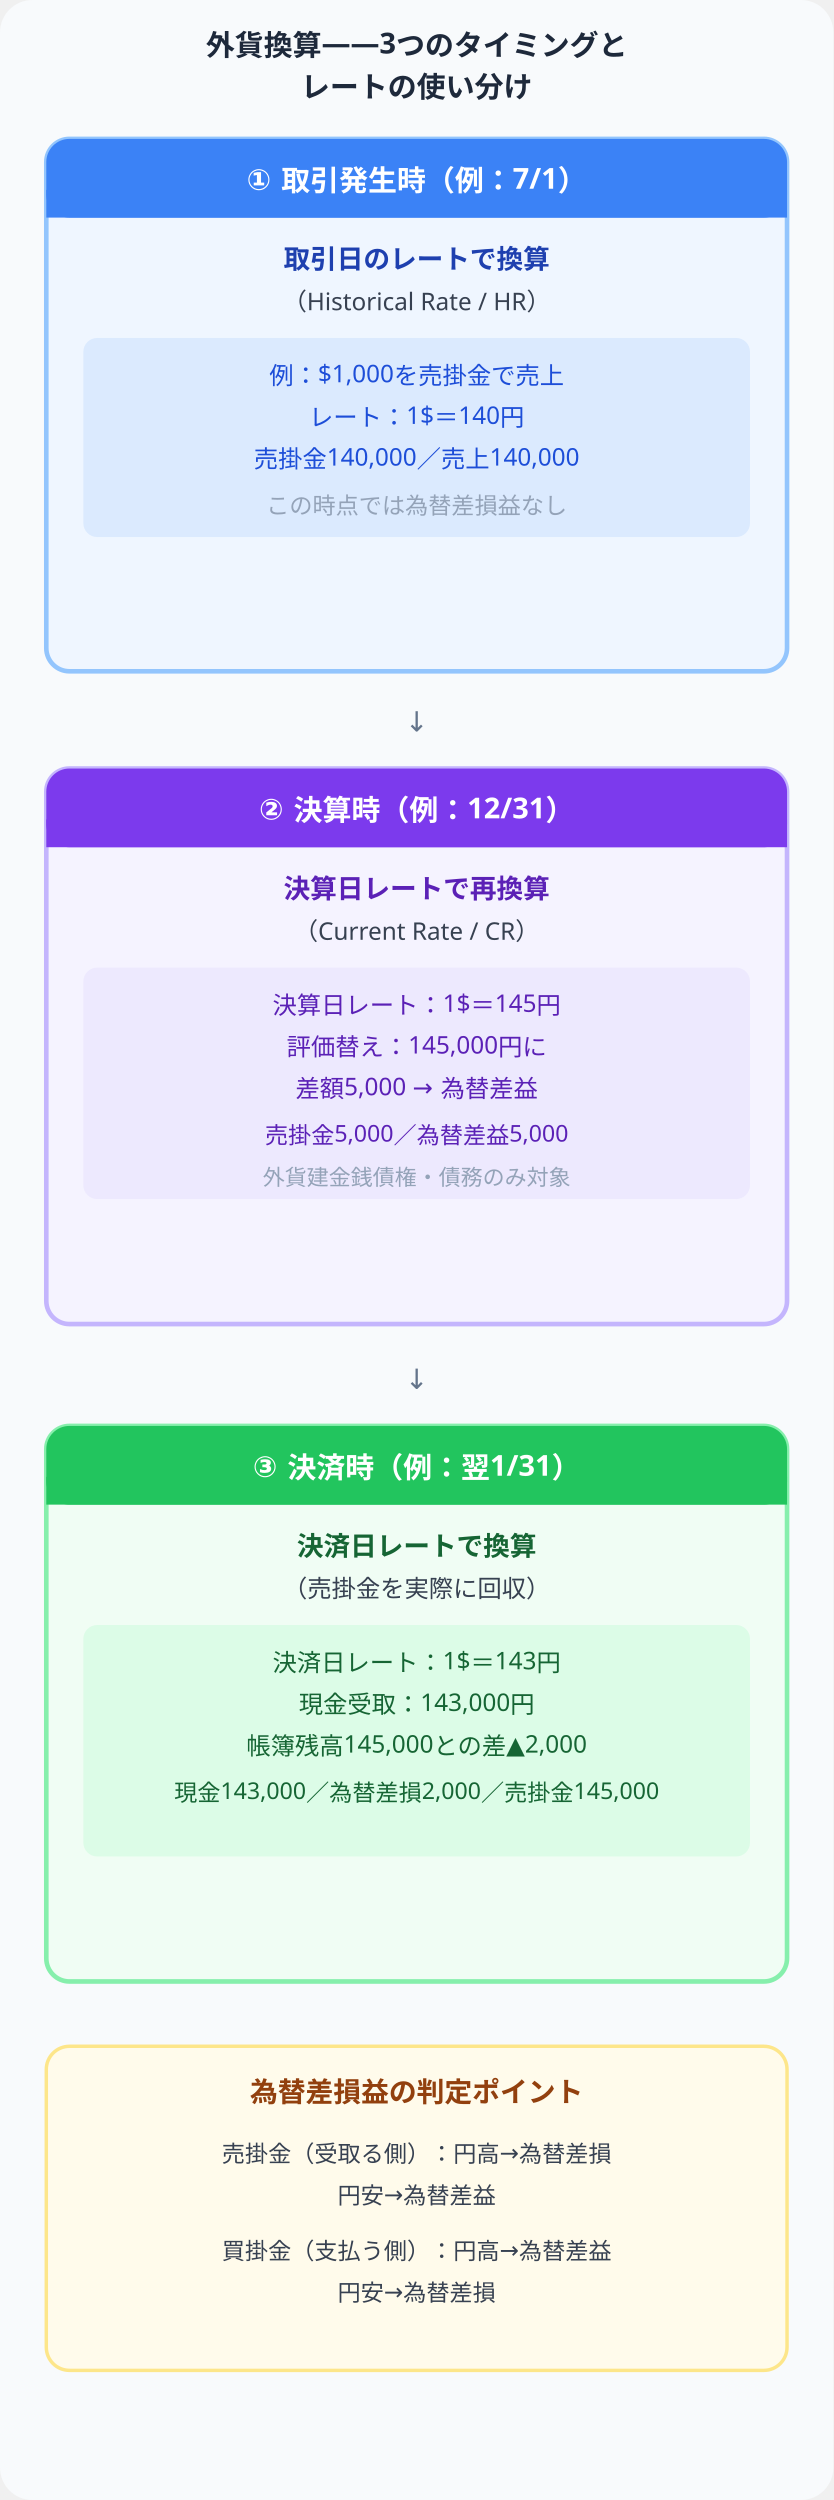
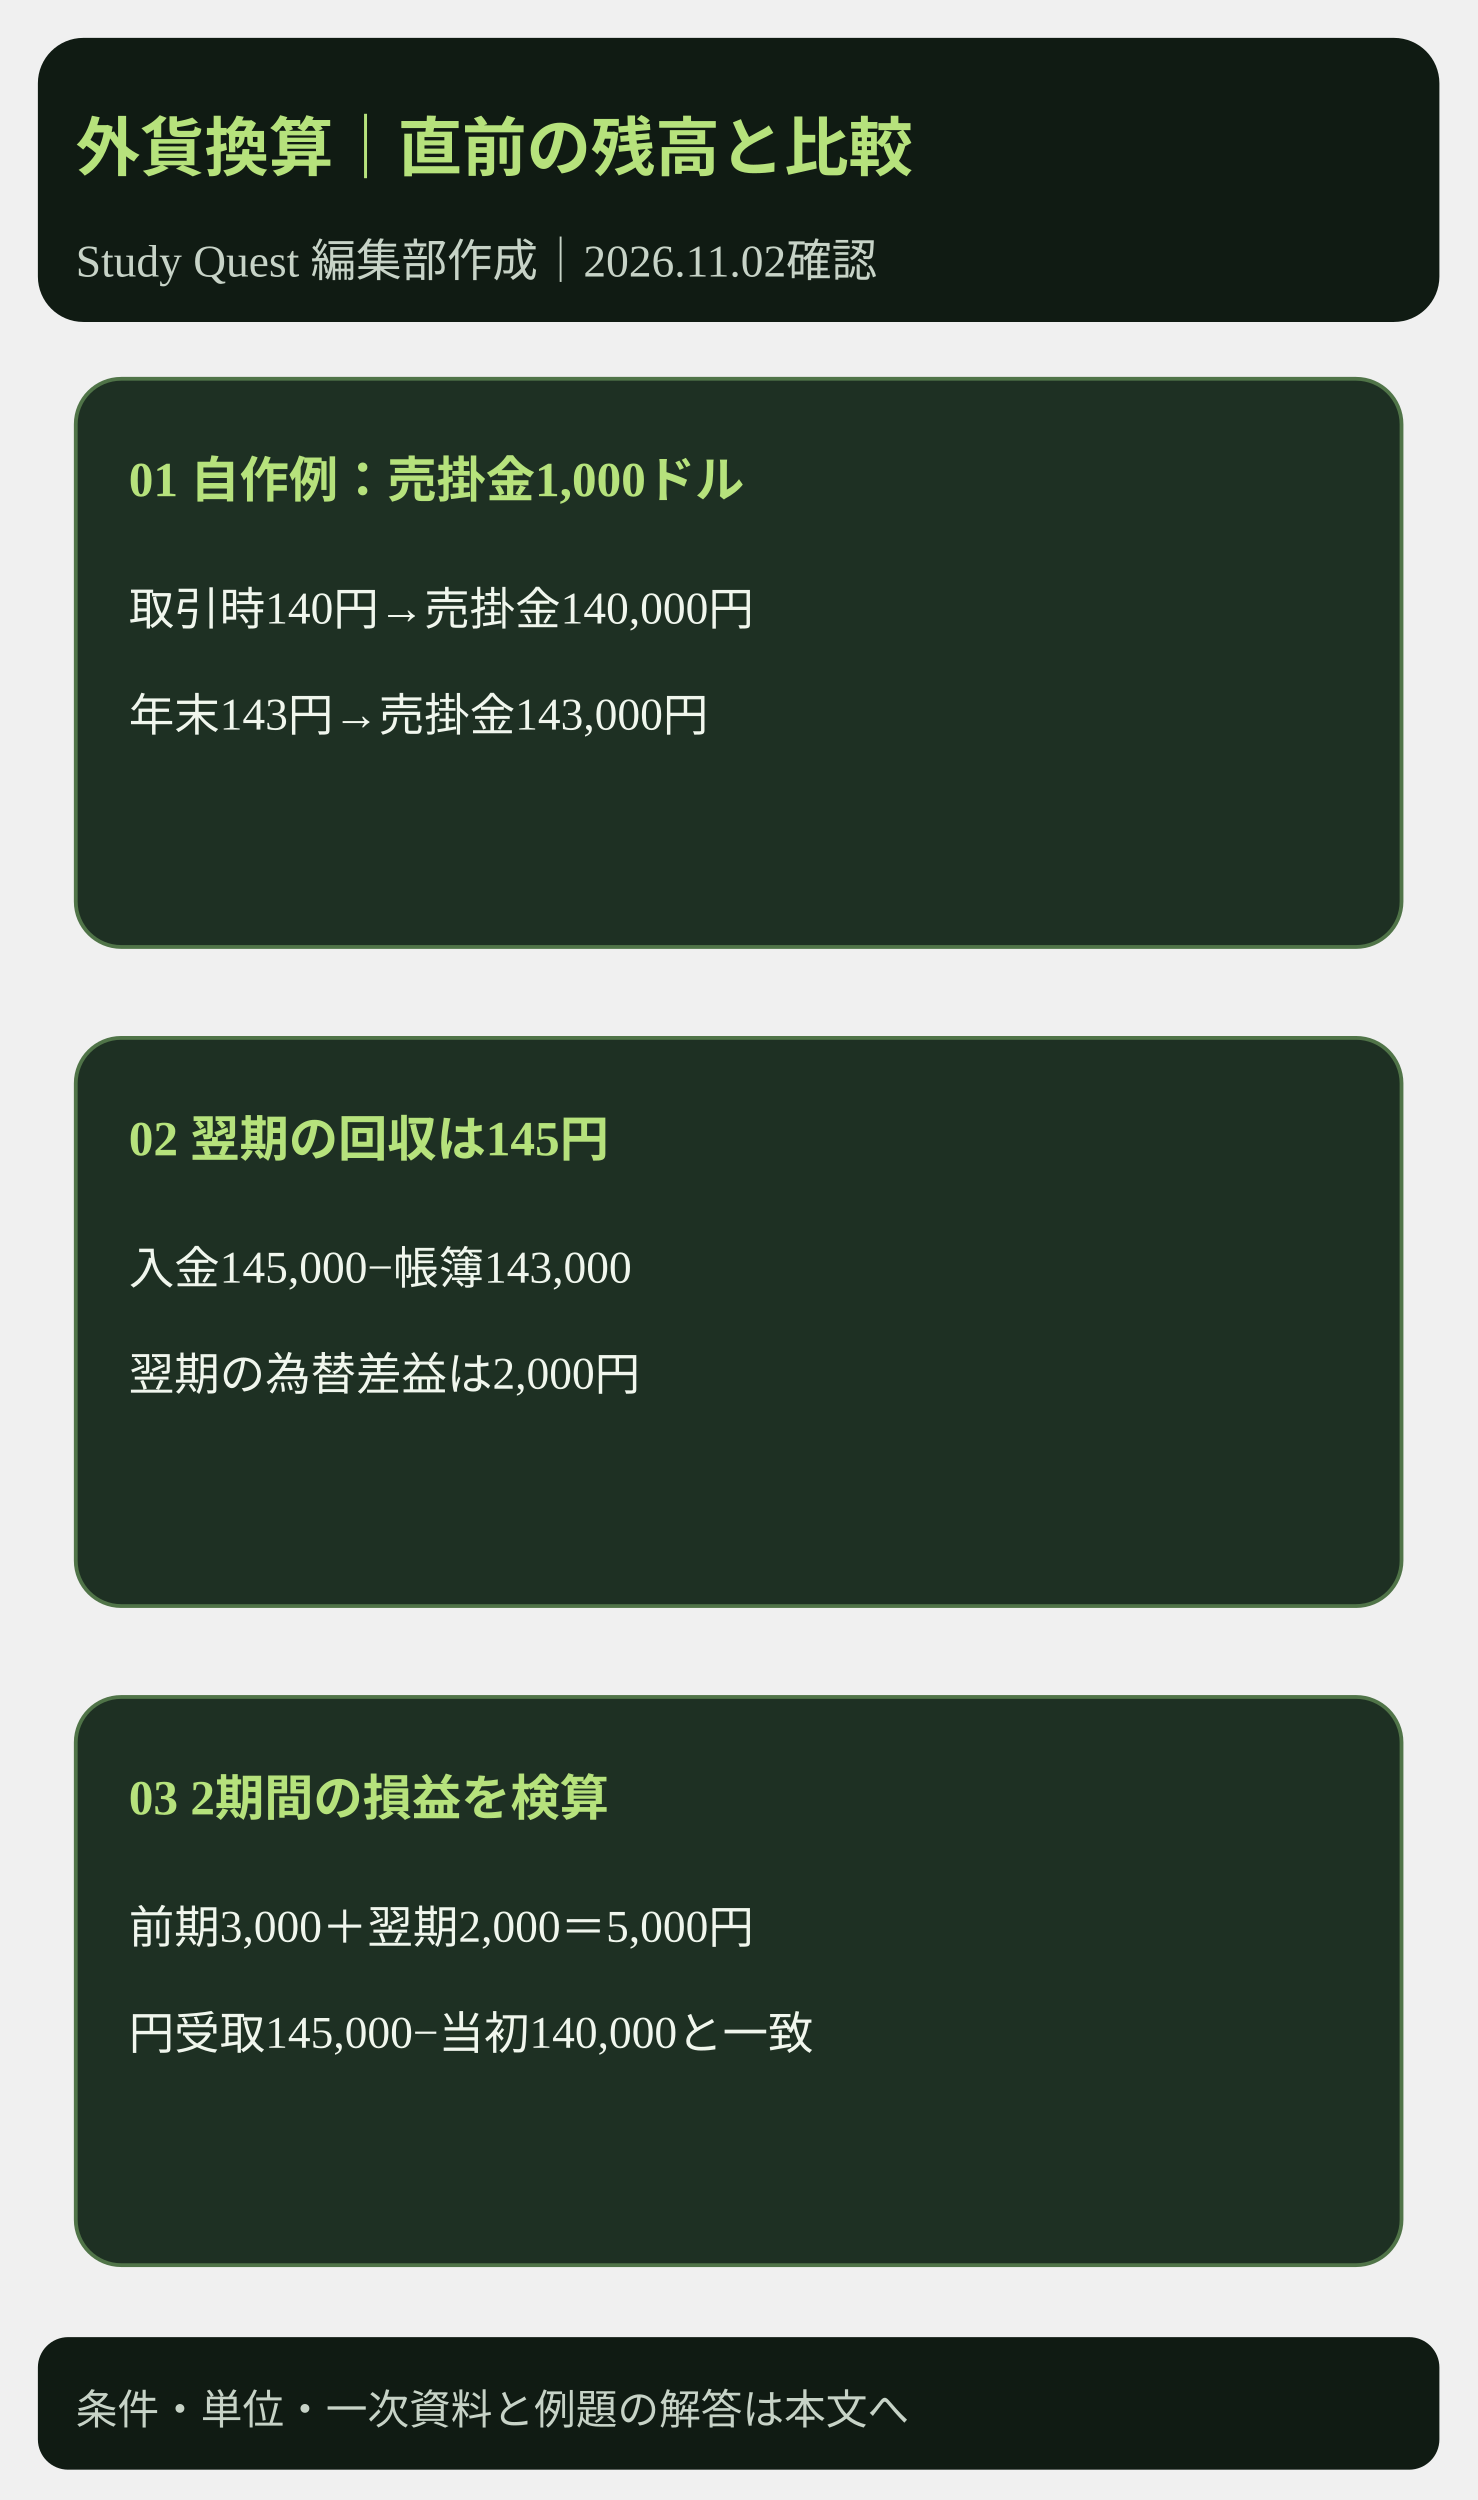
- <svg xmlns="http://www.w3.org/2000/svg" viewBox="0 0 360 1080" width="360" height="1080">
-   <defs>
-     <style>text { font-family: 'Noto Sans JP','Hiragino Sans',sans-serif; }</style>
-   </defs>
-   <rect width="360" height="1080" rx="14" fill="#F8FAFC" />
-   <text x="180" y="24" text-anchor="middle" font-size="12.5" font-weight="700" fill="#1E293B">外貨換算——3つのタイミングと</text>
-   <text x="180" y="42" text-anchor="middle" font-size="12.5" font-weight="700" fill="#1E293B">レートの使い分け</text>
-   <rect x="20" y="60" width="320" height="230" rx="10" fill="#EFF6FF" stroke="#93C5FD" stroke-width="2" />
-   <rect x="20" y="60" width="320" height="34" rx="10" fill="#3B82F6" />
-   <rect x="20" y="82" width="320" height="12" fill="#3B82F6" />
-   <text x="180" y="82" text-anchor="middle" font-size="12.5" font-weight="700" fill="#fff">① 取引発生時（例：7/1）</text>
-   <text x="180" y="116" text-anchor="middle" font-size="11.5" font-weight="700" fill="#1E40AF">取引日のレートで換算</text>
-   <text x="180" y="134" text-anchor="middle" font-size="10.5" fill="#374151">（Historical Rate / HR）</text>
-   <rect x="36" y="146" width="288" height="86" rx="6" fill="#DBEAFE" />
-   <text x="180" y="166" text-anchor="middle" font-size="10.5" fill="#1D4ED8">例：$1,000を売掛金で売上</text>
-   <text x="180" y="184" text-anchor="middle" font-size="10.5" fill="#1D4ED8">レート：1$＝140円</text>
-   <text x="180" y="202" text-anchor="middle" font-size="10.5" fill="#1D4ED8">売掛金140,000／売上140,000</text>
-   <text x="180" y="222" text-anchor="middle" font-size="10" fill="#94A3B8">この時点では為替差損益なし</text>
-   <text x="180" y="316" text-anchor="middle" font-size="12" fill="#64748B">↓</text>
-   <rect x="20" y="332" width="320" height="240" rx="10" fill="#F5F3FF" stroke="#C4B5FD" stroke-width="2" />
-   <rect x="20" y="332" width="320" height="34" rx="10" fill="#7C3AED" />
-   <rect x="20" y="354" width="320" height="12" fill="#7C3AED" />
-   <text x="180" y="354" text-anchor="middle" font-size="12.5" font-weight="700" fill="#fff">② 決算時（例：12/31）</text>
-   <text x="180" y="388" text-anchor="middle" font-size="11.5" font-weight="700" fill="#5B21B6">決算日レートで再換算</text>
-   <text x="180" y="406" text-anchor="middle" font-size="10.5" fill="#374151">（Current Rate / CR）</text>
-   <rect x="36" y="418" width="288" height="100" rx="6" fill="#EDE9FE" />
-   <text x="180" y="438" text-anchor="middle" font-size="10.5" fill="#5B21B6">決算日レート：1$＝145円</text>
-   <text x="180" y="456" text-anchor="middle" font-size="10.5" fill="#5B21B6">評価替え：145,000円に</text>
-   <text x="180" y="474" text-anchor="middle" font-size="10.5" fill="#5B21B6">差額5,000 → 為替差益</text>
-   <text x="180" y="494" text-anchor="middle" font-size="10" fill="#5B21B6">売掛金5,000／為替差益5,000</text>
-   <text x="180" y="512" text-anchor="middle" font-size="9.5" fill="#94A3B8">外貨建金銭債権・債務のみ対象</text>
-   <text x="180" y="600" text-anchor="middle" font-size="12" fill="#64748B">↓</text>
-   <rect x="20" y="616" width="320" height="240" rx="10" fill="#F0FDF4" stroke="#86EFAC" stroke-width="2" />
-   <rect x="20" y="616" width="320" height="34" rx="10" fill="#22C55E" />
-   <rect x="20" y="638" width="320" height="12" fill="#22C55E" />
-   <text x="180" y="638" text-anchor="middle" font-size="12.5" font-weight="700" fill="#fff">③ 決済時（例：翌1/31）</text>
-   <text x="180" y="672" text-anchor="middle" font-size="11.5" font-weight="700" fill="#166534">決済日レートで換算</text>
-   <text x="180" y="690" text-anchor="middle" font-size="10.5" fill="#374151">（売掛金を実際に回収）</text>
-   <rect x="36" y="702" width="288" height="100" rx="6" fill="#DCFCE7" />
-   <text x="180" y="722" text-anchor="middle" font-size="10.5" fill="#166534">決済日レート：1$＝143円</text>
-   <text x="180" y="740" text-anchor="middle" font-size="10.5" fill="#166534">現金受取：143,000円</text>
-   <text x="180" y="758" text-anchor="middle" font-size="10.5" fill="#166534">帳簿残高145,000との差▲2,000</text>
-   <text x="180" y="778" text-anchor="middle" font-size="10" fill="#166534">現金143,000／為替差損2,000／売掛金145,000</text>
-   <rect x="20" y="884" width="320" height="140" rx="10" fill="#FFFBEB" stroke="#FDE68A" stroke-width="1.5" />
-   <text x="180" y="908" text-anchor="middle" font-size="12" font-weight="700" fill="#92400E">為替差損益の判定ポイント</text>
-   <text x="180" y="934" text-anchor="middle" font-size="10" fill="#374151">売掛金（受取る側）：円高→為替差損</text>
-   <text x="180" y="952" text-anchor="middle" font-size="10" fill="#374151">円安→為替差益</text>
-   <text x="180" y="976" text-anchor="middle" font-size="10" fill="#374151">買掛金（支払う側）：円高→為替差益</text>
-   <text x="180" y="994" text-anchor="middle" font-size="10" fill="#374151">円安→為替差損</text>
+ <svg xmlns="http://www.w3.org/2000/svg" width="390" height="660" viewBox="0 0 390 660" role="img" aria-labelledby="title desc">
+   <rect x="10" y="10" width="370" height="75" rx="12" fill="#101B13" />
+   <rect x="10" y="617" width="370" height="35" rx="8" fill="#101B13" />
+   <g font-family="M PLUS 1, Hiragino Kaku Gothic ProN, sans-serif">
+     <text x="20" y="45" font-size="17" font-weight="700" fill="#B6E27C">外貨換算｜直前の残高と比較</text>
+     <text x="20" y="73" font-size="12" fill="#C7D3C7">Study Quest 編集部作成｜2026.11.02確認</text>
+     <rect x="20" y="100" width="350" height="150" rx="12" fill="#1E3023" stroke="#507448" />
+     <text x="34" y="131" font-size="13" font-weight="700" fill="#B6E27C">01  自作例：売掛金1,000ドル</text>
+     <text x="34" y="165" font-size="12" fill="#F0F6ED">取引時140円→売掛金140,000円</text>
+     <text x="34" y="193" font-size="12" fill="#F0F6ED">年末143円→売掛金143,000円</text>
+     <rect x="20" y="274" width="350" height="150" rx="12" fill="#1E3023" stroke="#507448" />
+     <text x="34" y="305" font-size="13" font-weight="700" fill="#B6E27C">02  翌期の回収は145円</text>
+     <text x="34" y="339" font-size="12" fill="#F0F6ED">入金145,000−帳簿143,000</text>
+     <text x="34" y="367" font-size="12" fill="#F0F6ED">翌期の為替差益は2,000円</text>
+     <rect x="20" y="448" width="350" height="150" rx="12" fill="#1E3023" stroke="#507448" />
+     <text x="34" y="479" font-size="13" font-weight="700" fill="#B6E27C">03  2期間の損益を検算</text>
+     <text x="34" y="513" font-size="12" fill="#F0F6ED">前期3,000＋翌期2,000＝5,000円</text>
+     <text x="34" y="541" font-size="12" fill="#F0F6ED">円受取145,000−当初140,000と一致</text>
+     <text x="20" y="640" font-size="11" fill="#C7D3C7">条件・単位・一次資料と例題の解答は本文へ</text>
+   </g>
</svg>
